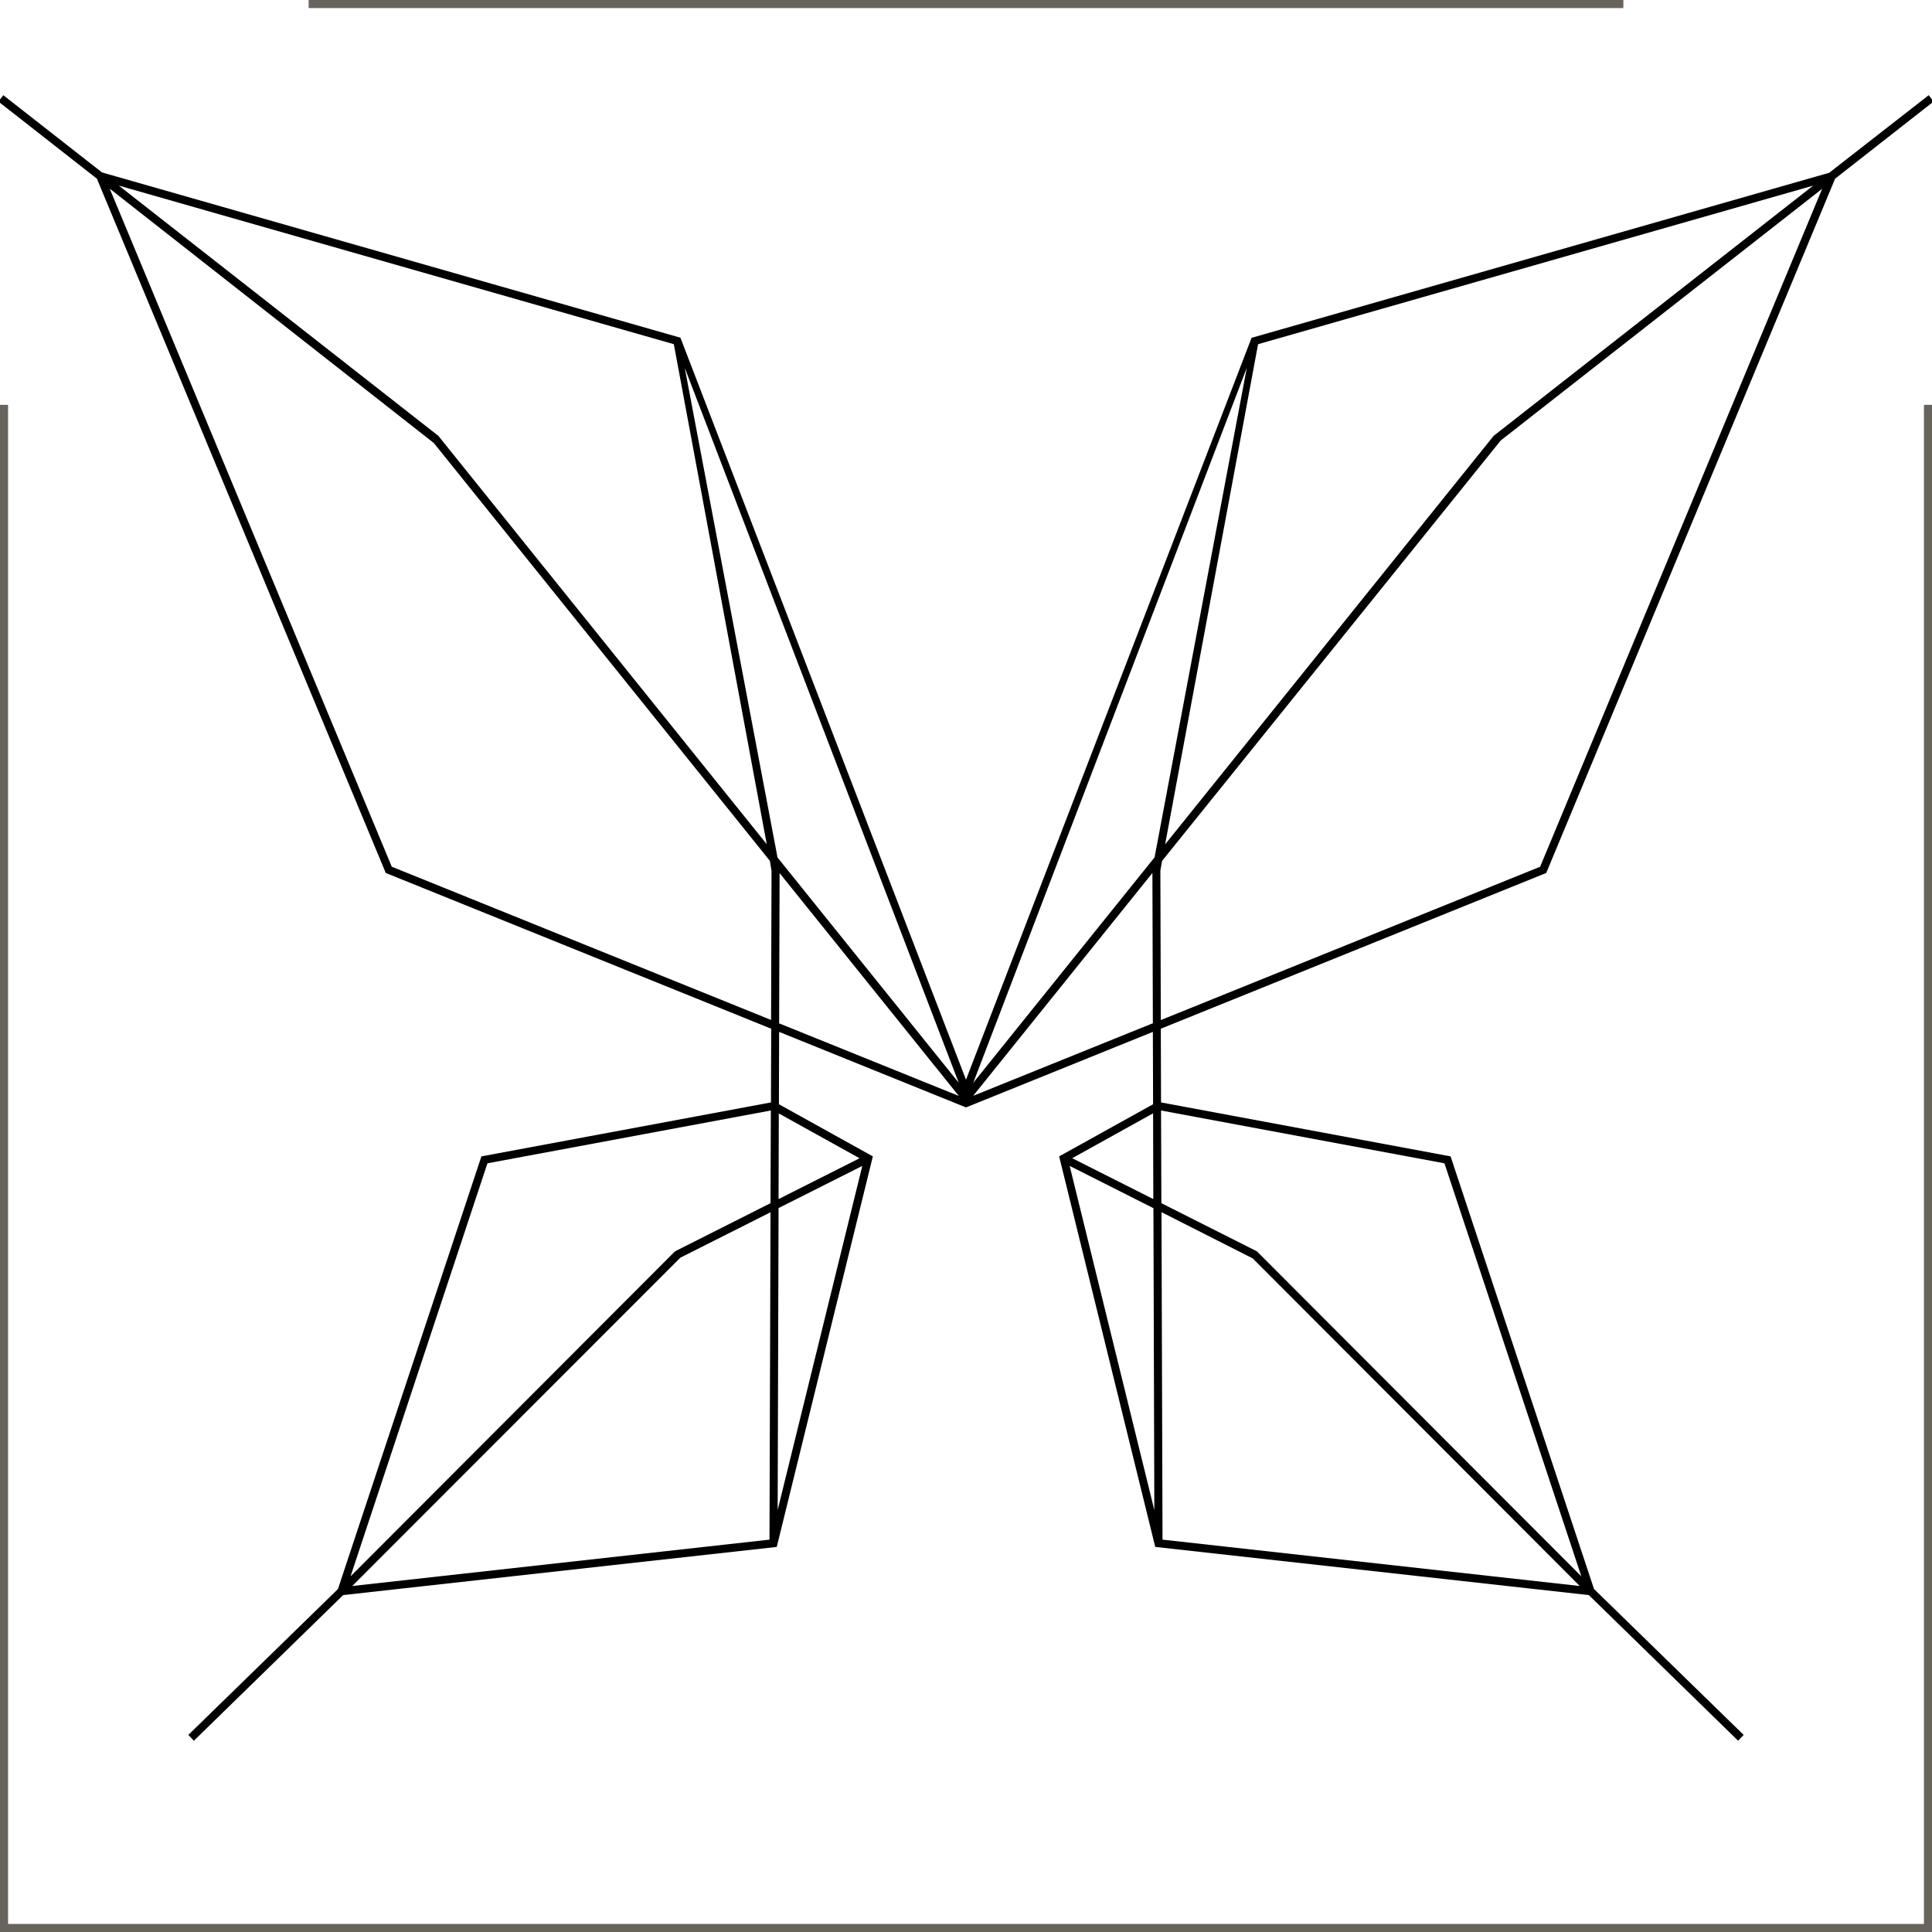
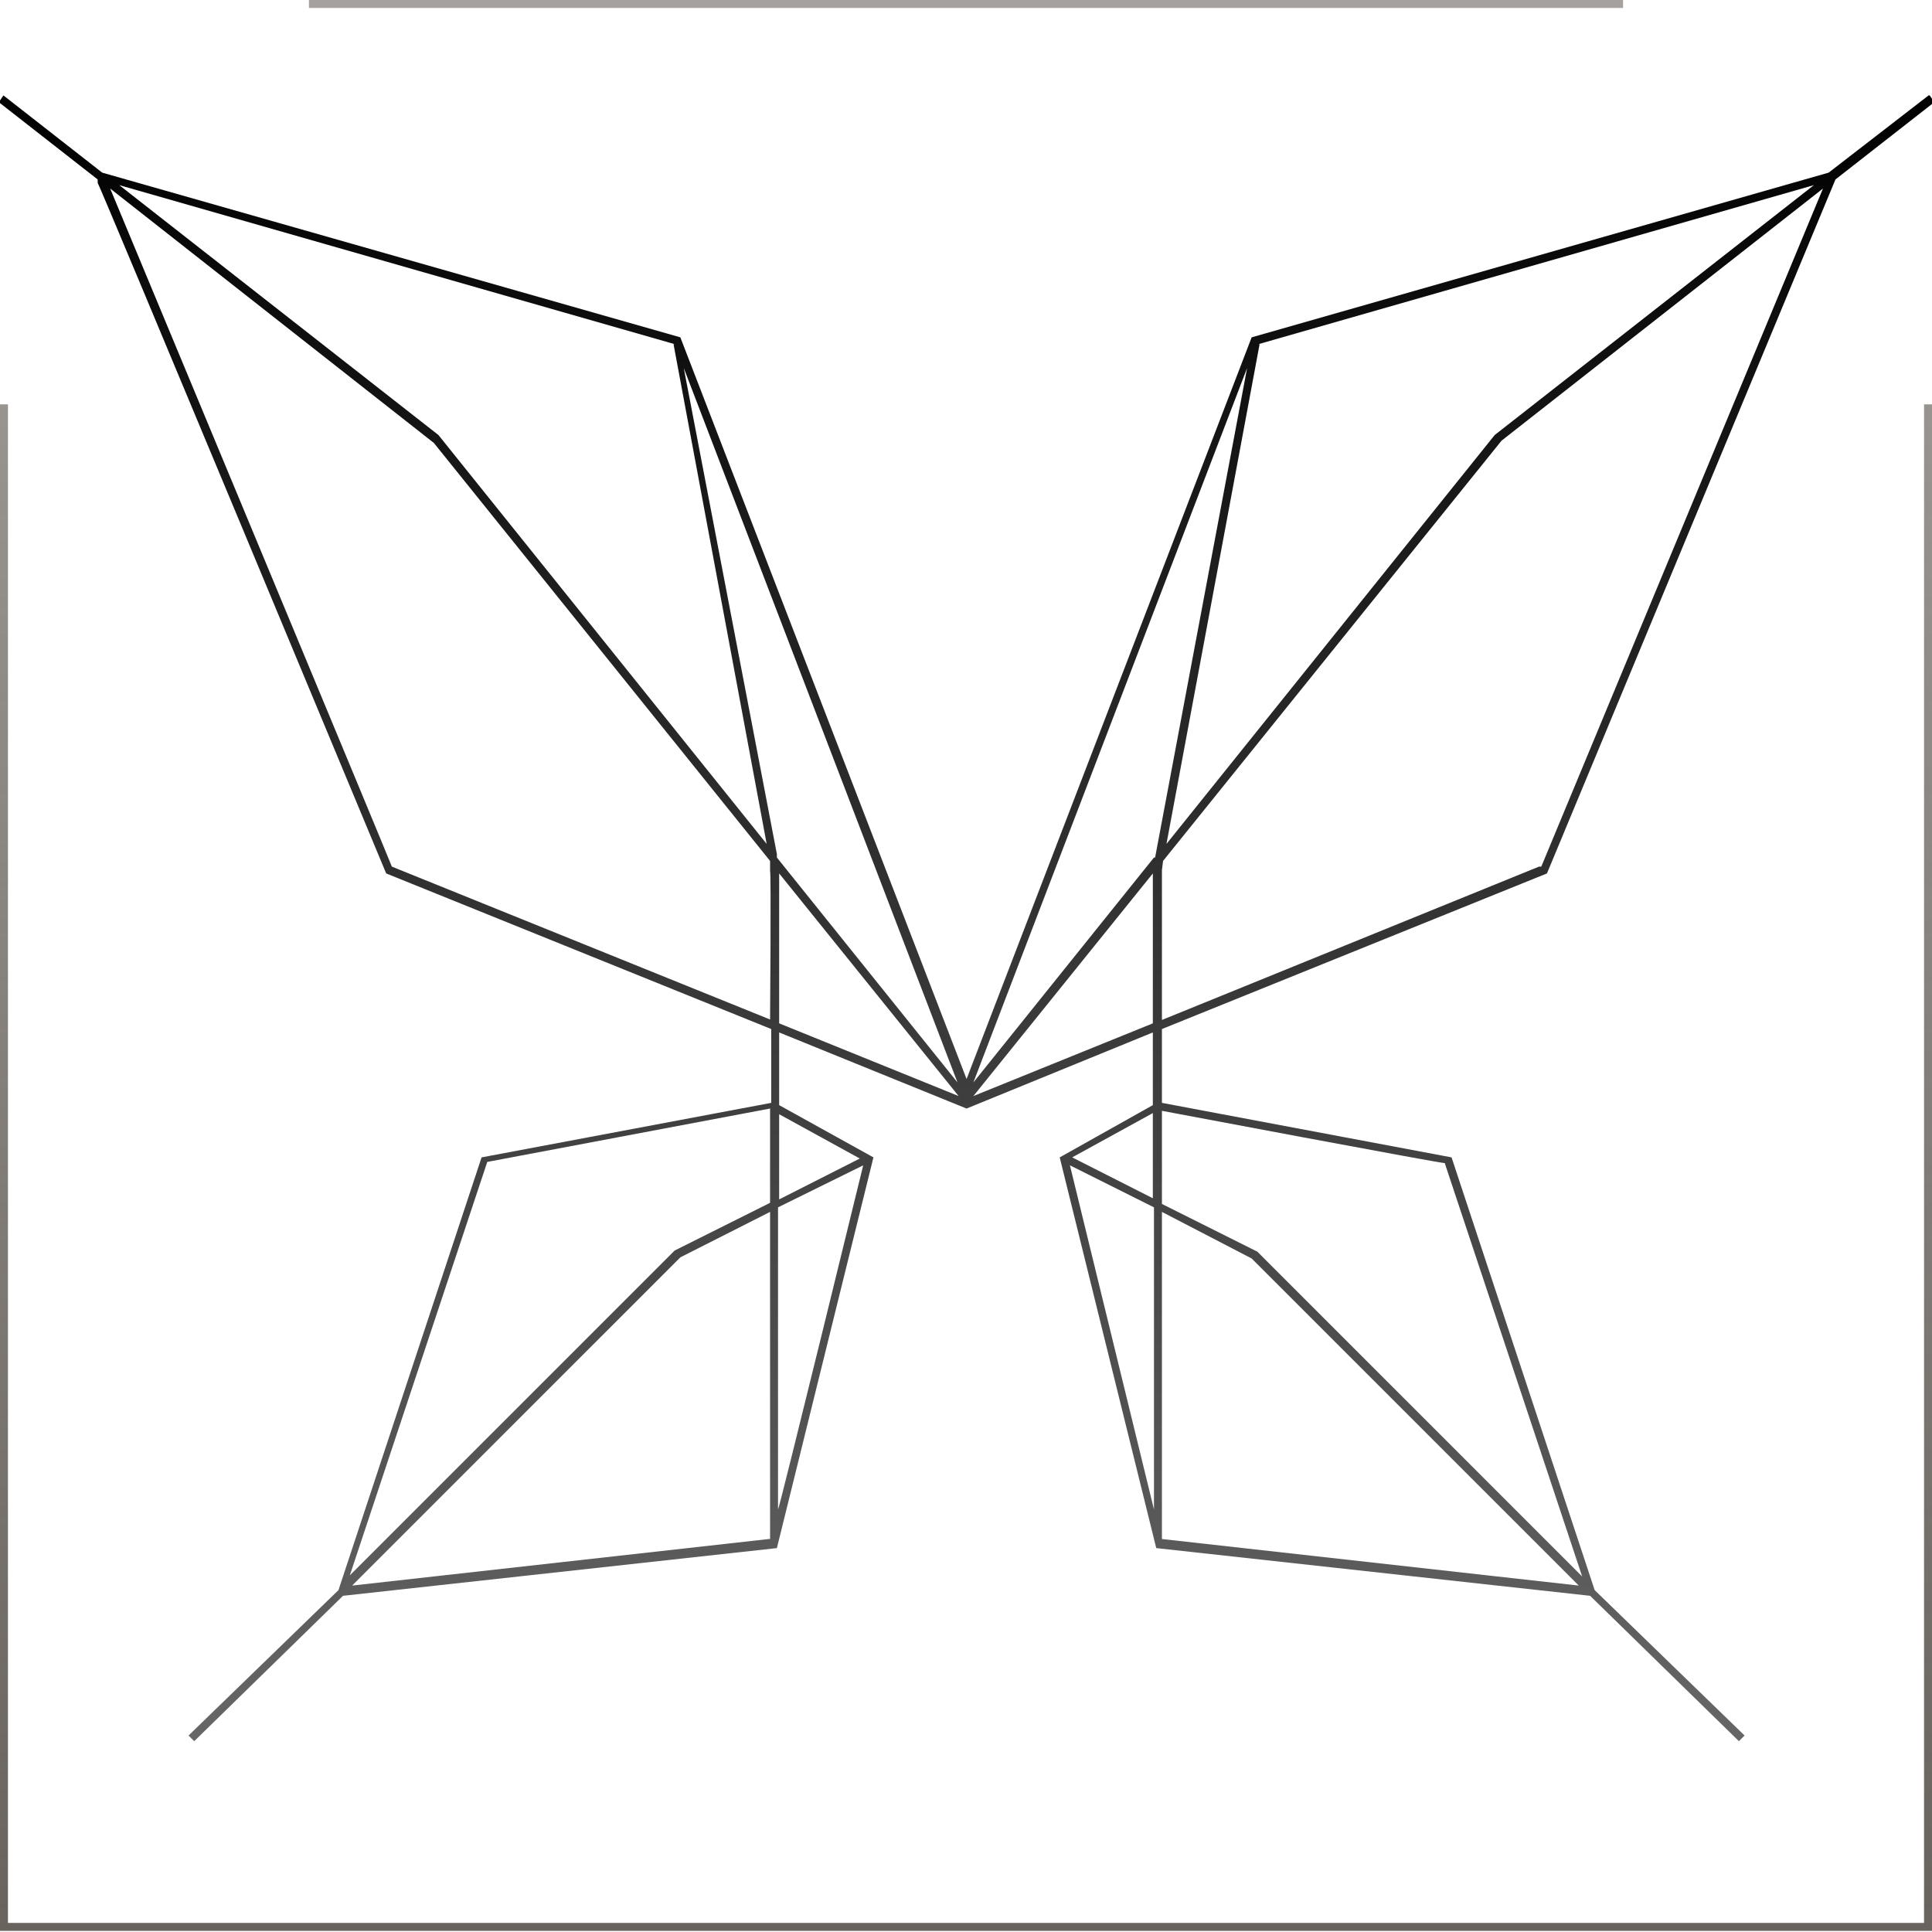
- <svg xmlns="http://www.w3.org/2000/svg" id="SYGNET" viewBox="0 0 170.08 170.08">
+ <svg xmlns="http://www.w3.org/2000/svg" id="SYGNET" version="1.1" viewBox="0 0 170.1 170.1">
  <defs>
    <style>
-       .cls-1 {
-         fill: #68635d;
+       .st0 {
+         fill: url(#linear-gradient1);
+       }
+ 
+       .st1 {
+         fill: url(#linear-gradient);
      }
    </style>
+     <linearGradient id="linear-gradient" x1="85" y1="170.1" x2="85" y2="0" gradientUnits="userSpaceOnUse">
+       <stop offset="0" stop-color="#68635d" />
+       <stop offset="1" stop-color="#68635d" stop-opacity=".6" />
+     </linearGradient>
+     <linearGradient id="linear-gradient1" x1="85" y1="153.2" x2="85" y2="8.4" gradientUnits="userSpaceOnUse">
+       <stop offset="0" stop-color="#000" stop-opacity=".6" />
+       <stop offset="1" stop-color="#000" />
+     </linearGradient>
  </defs>
-   <g id="Symetria_Sygnet-4" data-name="Symetria Sygnet">
-     <g>
-       <rect class="cls-1" x="27.17" width="115.74" height=".71" />
-       <polygon class="cls-1" points="0 35.64 0 170.08 170.08 170.08 170.08 35.64 169.37 35.64 169.37 169.37 .71 169.37 .71 35.64 0 35.64" />
-     </g>
-     <path d="M169.79,8.38l-8.76,6.83-50.85,14.53-25.14,65.31L59.9,29.73,8.98,15.18.29,8.38l-.43.56,8.67,6.79.14.34,25.29,60.78,33.93,13.71-.02,6.49-25.49,4.75-12.63,38.09-13.17,12.84.49.51,13.14-12.82,38.17-4.24,8.46-34.38-8.27-4.59.02-6.37,16.45,6.65,16.45-6.65.02,6.37-8.27,4.59,8.46,34.38,38.17,4.24,13.14,12.82.49-.51-13.17-12.84-.03-.08-12.6-38.01-25.49-4.75-.02-6.49,33.93-13.71,25.43-61.12,8.67-6.79-.43-.56ZM67.74,135.54l-36.73,4.08,28.88-28.9,7.94-4-.09,28.83ZM67.83,105.92l-8.41,4.24-28.56,28.61,12.05-36.36,24.95-4.65-.03,8.16ZM59.32,30.3l8.18,44.02-28.91-35.95L10.46,16.34l48.86,13.96ZM67.88,89.79l-33.39-13.49-.06-.14L9.66,16.61l28.53,22.39,29.59,36.79.14.89-.04,13.12ZM68.46,132.93l.08-26.58,7.37-3.71-7.45,30.29ZM75.68,101.96l-7.14,3.6.02-7.54,7.12,3.95ZM68.44,75.48l-.06-.35-8.1-42.75,24.12,62.94-15.95-19.83ZM68.59,90.08l.04-13.22,15.78,19.62-15.82-6.39ZM102.34,135.54l-.09-28.83,8.03,4.07,28.79,28.84-36.73-4.08ZM127.16,102.41l12.05,36.36-28.56-28.61-8.41-4.24-.03-8.16,24.95,4.65ZM110.75,30.3l48.87-13.96-28.13,22.03-28.92,35.96,8.18-44.02ZM85.67,96.47l15.78-19.62.04,13.23-15.82,6.39ZM101.51,98.02l.02,7.54-7.14-3.6,7.12-3.95ZM94.17,102.64l7.37,3.72.08,26.58-7.45-30.29ZM101.64,75.48l-.06.07-15.9,19.77,24.08-62.94-8.12,43.1ZM135.58,76.3l-.14.06-33.25,13.44-.04-13.16.15-.85,29.81-37.01,28.3-22.16-24.83,59.69Z" />
+   <g id="Symetria_Sygnet-4">
+     <path class="st1" d="M27.2,0h115.7v.7H27.2V0ZM0,35.6v134.4h170.1V35.6h-.7v133.7H.7V35.6h-.7Z" />
+     <path class="st0" d="M169.8,8.4l-8.8,6.8-50.8,14.5-25.1,65.3L59.9,29.7,9,15.2.3,8.4l-.4.6,8.7,6.8v.3c.1,0,25.4,60.8,25.4,60.8l33.9,13.7v6.5s-25.5,4.8-25.5,4.8l-12.6,38.1-13.2,12.8.5.5,13.1-12.8,38.2-4.2,8.5-34.4-8.3-4.6v-6.4s16.5,6.7,16.5,6.7l16.4-6.7v6.4s-8.2,4.6-8.2,4.6l8.5,34.4,38.2,4.2,13.1,12.8.5-.5-13.2-12.8h0c0,0-12.6-38.1-12.6-38.1l-25.5-4.8v-6.5s33.9-13.7,33.9-13.7l25.4-61.1,8.7-6.8-.4-.6h0ZM67.7,135.5l-36.7,4.1,28.9-28.9,7.9-4v28.8c0,0,0,0,0,0ZM67.8,105.9l-8.4,4.2-28.6,28.6,12.1-36.4,24.9-4.7v8.2s0,0,0,0ZM59.3,30.3l8.2,44-28.9-36L10.5,16.3l48.9,14ZM67.9,89.8l-33.4-13.5h0c0-.1-24.8-59.7-24.8-59.7l28.5,22.4,29.6,36.8v.9c.1,0,0,13.1,0,13.1h0ZM68.5,132.9v-26.6c0,0,7.5-3.7,7.5-3.7,0,0-7.4,30.3-7.5,30.3ZM75.7,102l-7.1,3.6v-7.5s7.1,3.9,7.1,3.9h0ZM68.4,75.5v-.3c0,0-8.2-42.8-8.2-42.8l24.1,62.9-15.9-19.8h0ZM68.6,90.1v-13.2s15.8,19.6,15.8,19.6l-15.8-6.4h0ZM102.3,135.5v-28.8c0,0,7.9,4.1,7.9,4.1l28.8,28.8-36.7-4.1h0ZM127.2,102.4l12.1,36.4-28.6-28.6-8.4-4.2v-8.2s24.9,4.7,24.9,4.6ZM110.8,30.3l48.9-14-28.1,22-28.9,36,8.2-44h0ZM85.7,96.5l15.8-19.6v13.2s-15.8,6.4-15.8,6.4ZM101.5,98v7.5s-7.1-3.6-7.1-3.6l7.1-3.9h0ZM94.2,102.6l7.4,3.7v26.6c0,0-7.4-30.3-7.4-30.3h0ZM101.6,75.5h0c0,0-15.9,19.8-15.9,19.8l24.1-62.9s-8.1,43.1-8.1,43.1ZM135.6,76.3h-.1c0,0-33.2,13.5-33.2,13.5v-13.2s.1-.8.1-.8l29.8-37,28.3-22.2-24.8,59.7h0Z" />
  </g>
</svg>
